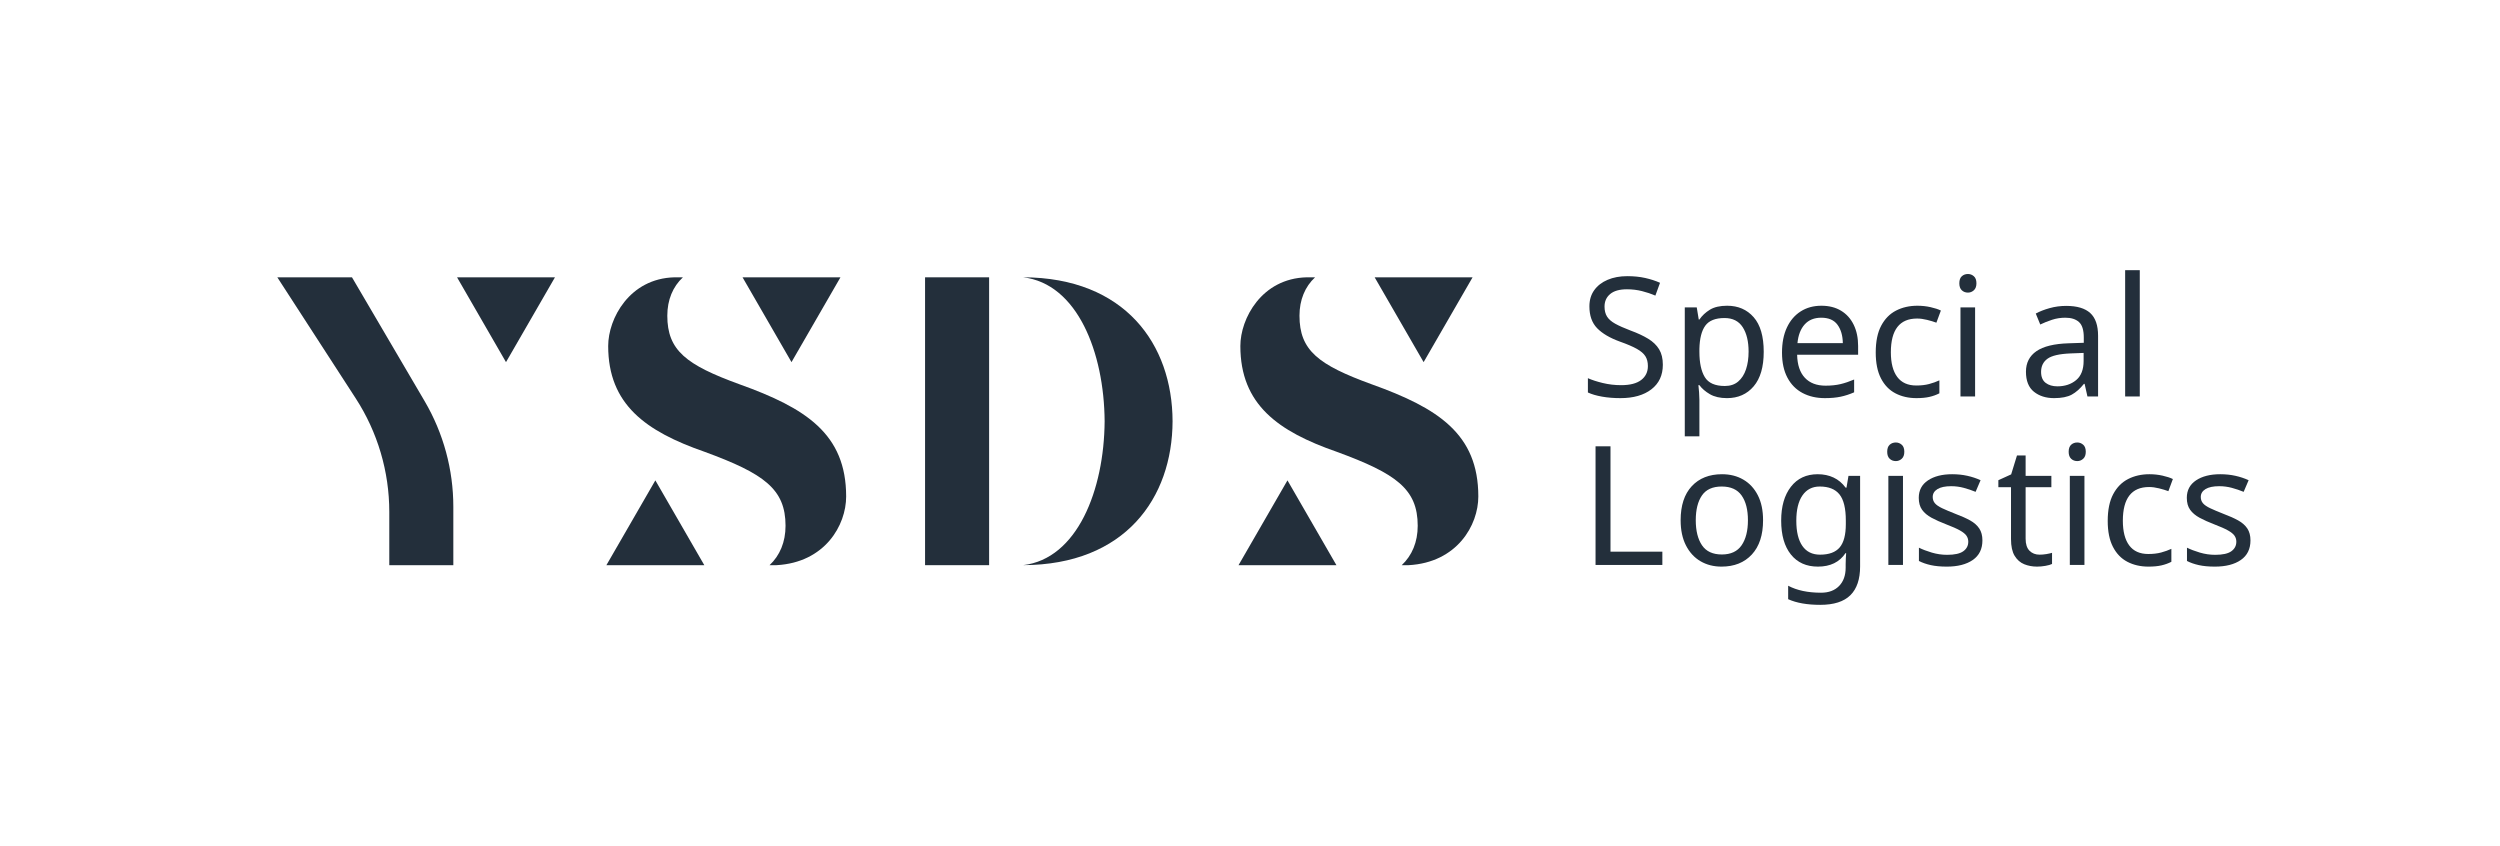
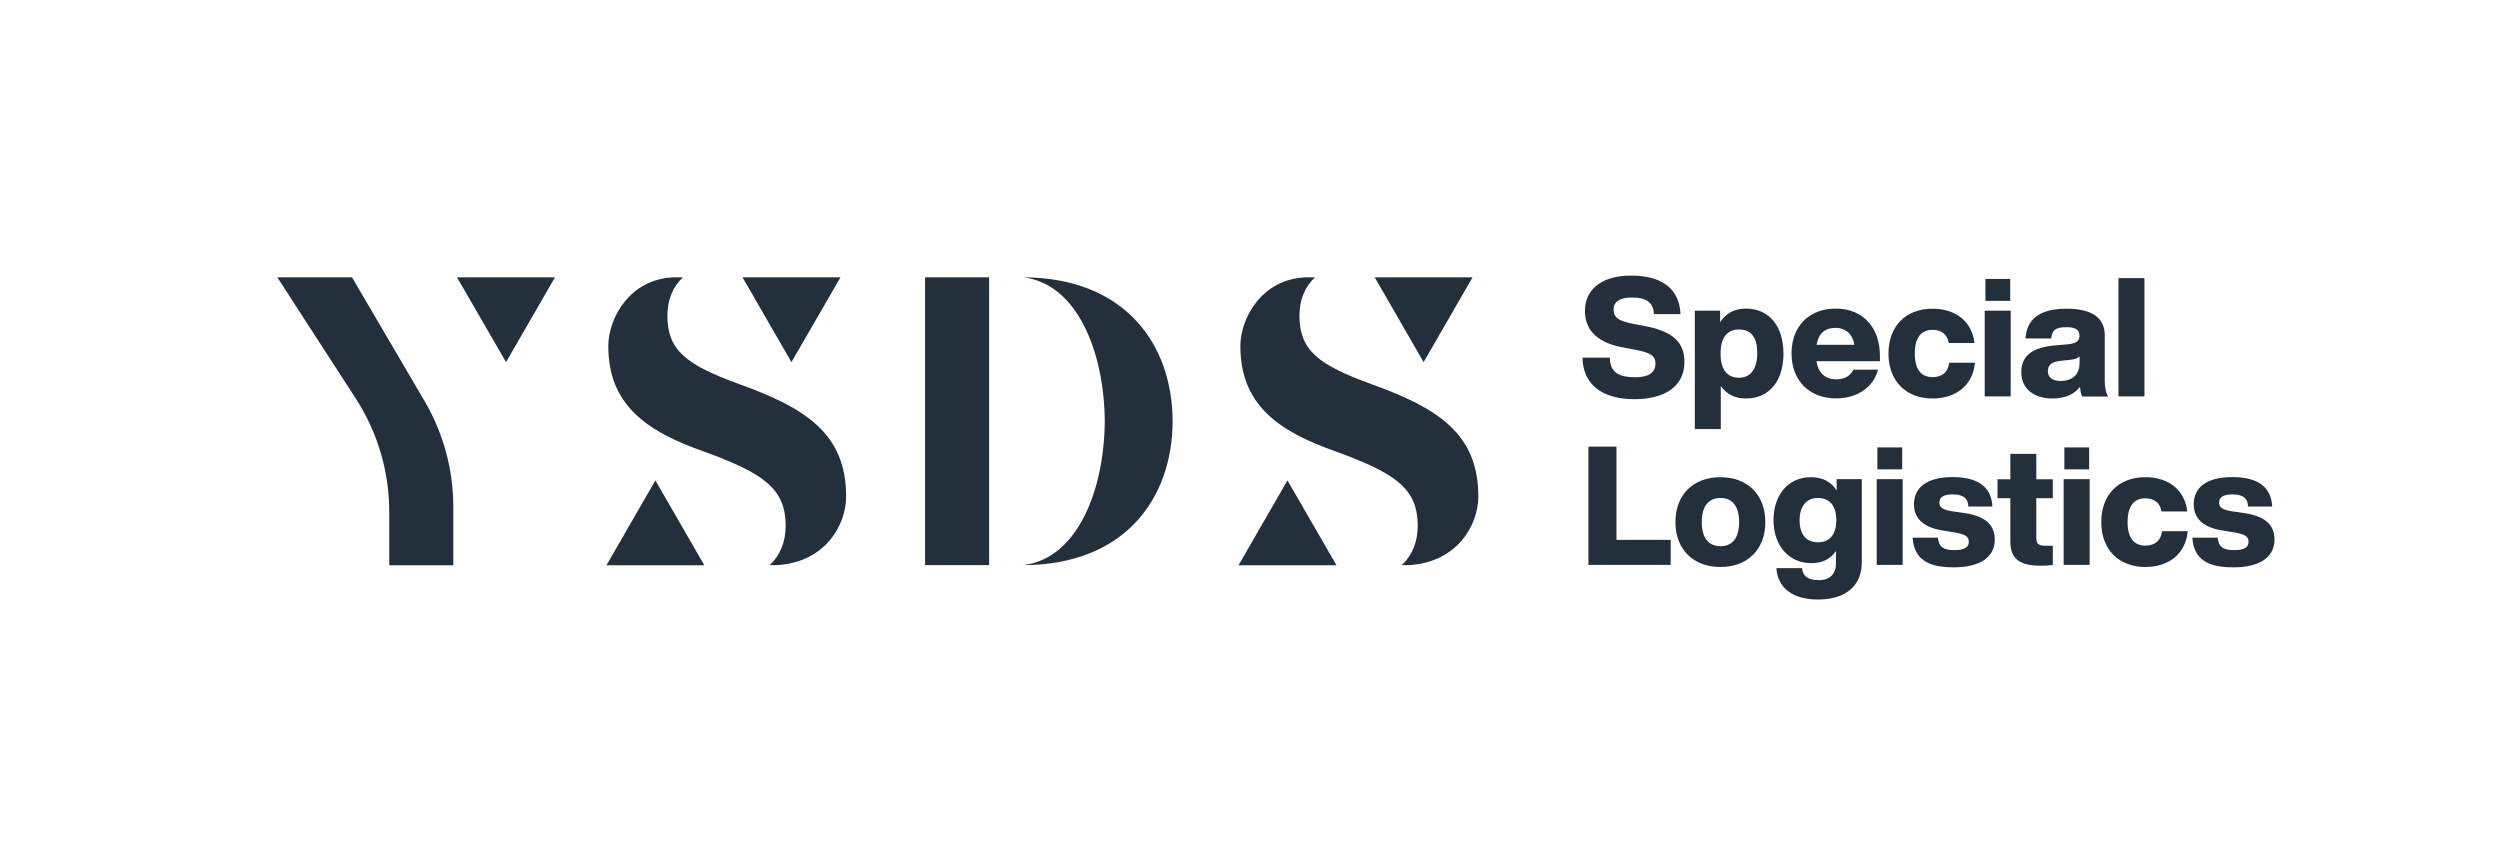
- <svg xmlns="http://www.w3.org/2000/svg" id="Layer_1" data-name="Layer 1" viewBox="0 0 2166.31 732.48">
-   <defs>
-     <style>.cls-1,.cls-2{fill:#232f3b;}.cls-2{font-size:144px;font-family:HelveticaNowDisplay-XBd, Helvetica Now Display;}.cls-3{letter-spacing:0em;}.cls-4{letter-spacing:-0.01em;}.cls-5{letter-spacing:-0.01em;}</style>
-   </defs>
-   <path class="cls-1" d="M240.3,240.3l67.94,104.88a180.85,180.85,0,0,1,29.09,98.35v46.21h55.49V439.18A180.78,180.78,0,0,0,368,347.68L305,240.3Z" />
-   <rect class="cls-1" x="801.59" y="240.3" width="55.5" height="249.44" />
-   <polygon class="cls-1" points="438.46 313.8 480.89 240.3 396.04 240.3 438.46 313.8" />
-   <path class="cls-1" d="M1016.06,365c-.2-66.53-41.11-124.45-129.55-124.72,47,5.5,70.27,65.05,70.68,124.72-.41,59.68-23.72,119.23-70.68,124.72C975,489.48,1015.86,431.55,1016.06,365Z" />
-   <path class="cls-1" d="M733.21,430.23c0-54.24-34.87-76.62-92.55-97.29-46.06-16.78-62.42-29.27-62.42-59.4,0-13.71,4.84-25.21,13.52-33.24h-7.35c-38.95,1-57.4,35.78-57.4,59.5,0,50.79,32.72,74,83.51,91.69,51.66,18.94,70.17,32.29,70.17,64.14,0,14.08-4.94,25.74-13.84,34.11h6C714.89,487.43,733.21,455.1,733.21,430.23Z" />
-   <polygon class="cls-1" points="567.88 416.25 525.45 489.75 610.3 489.75 567.88 416.25" />
-   <polygon class="cls-1" points="685.85 313.8 728.28 240.3 643.43 240.3 685.85 313.8" />
-   <path class="cls-1" d="M1281,430.23c0-54.24-34.87-76.62-92.55-97.29-46.07-16.78-62.42-29.27-62.42-59.4,0-13.71,4.84-25.21,13.51-33.24h-7.34c-39,1-57.4,35.78-57.4,59.5,0,50.79,32.71,74,83.51,91.69,51.66,18.94,70.17,32.29,70.17,64.14,0,14.08-4.94,25.74-13.84,34.11h6C1262.63,487.43,1281,455.1,1281,430.23Z" />
-   <polygon class="cls-1" points="1115.62 416.25 1073.2 489.75 1158.05 489.75 1115.62 416.25" />
-   <polygon class="cls-1" points="1233.6 313.8 1276.03 240.3 1191.17 240.3 1233.6 313.8" />
-   <text class="cls-2" transform="translate(1368.61 343.55)">Speci<tspan class="cls-3" x="380.3" y="0">a</tspan>
-     <tspan x="460.65" y="0">l</tspan>
-     <tspan class="cls-4" x="0" y="146">L</tspan>
-     <tspan x="79.78" y="146">ogi</tspan>
-     <tspan class="cls-5" x="286.7" y="146">s</tspan>
-     <tspan x="360.72" y="146">tics</tspan>
-   </text>
+ <svg xmlns="http://www.w3.org/2000/svg" version="1.1" id="Layer_1" x="0px" y="0px" viewBox="0 0 2166.3 732.5" style="enable-background:new 0 0 2166.3 732.5;" xml:space="preserve">
+   <style type="text/css">
+ 	.st0{fill:#232F3B;}
+ 	.st1{enable-background:new    ;}
+ </style>
+   <path class="st0" d="M240.3,240.3l67.9,104.9c19,29.3,29.1,63.4,29.1,98.4v46.2h55.5v-50.6c0-32.2-8.6-63.8-24.8-91.5l-63-107.4  H240.3z" />
+   <rect x="801.6" y="240.3" class="st0" width="55.5" height="249.4" />
+   <polygon class="st0" points="438.5,313.8 480.9,240.3 396,240.3 " />
+   <path class="st0" d="M1016.1,365c-0.2-66.5-41.1-124.4-129.5-124.7c47,5.5,70.3,65.1,70.7,124.7c-0.4,59.7-23.7,119.2-70.7,124.7  C975,489.5,1015.9,431.6,1016.1,365z" />
+   <path class="st0" d="M733.2,430.2c0-54.2-34.9-76.6-92.5-97.3c-46.1-16.8-62.4-29.3-62.4-59.4c0-13.7,4.8-25.2,13.5-33.2h-7.3  c-39,1-57.4,35.8-57.4,59.5c0,50.8,32.7,74,83.5,91.7c51.7,18.9,70.2,32.3,70.2,64.1c0,14.1-4.9,25.7-13.8,34.1h6  C714.9,487.4,733.2,455.1,733.2,430.2z" />
+   <polygon class="st0" points="567.9,416.3 525.5,489.8 610.3,489.8 " />
+   <polygon class="st0" points="685.8,313.8 728.3,240.3 643.4,240.3 " />
+   <path class="st0" d="M1281,430.2c0-54.2-34.9-76.6-92.6-97.3c-46.1-16.8-62.4-29.3-62.4-59.4c0-13.7,4.8-25.2,13.5-33.2h-7.3  c-39,1-57.4,35.8-57.4,59.5c0,50.8,32.7,74,83.5,91.7c51.7,18.9,70.2,32.3,70.2,64.1c0,14.1-4.9,25.7-13.8,34.1h6  C1262.6,487.4,1281,455.1,1281,430.2z" />
+   <polygon class="st0" points="1115.6,416.3 1073.2,489.8 1158.1,489.8 " />
+   <polygon class="st0" points="1233.6,313.8 1276,240.3 1191.2,240.3 " />
+   <g class="st1">
+     <path class="st0" d="M1371.3,309.9h23.6c0.3,14,9.5,17,22.2,17c11.5,0,17.4-4.2,17.4-11.8c0-6.9-4.3-9.6-18.4-12.2l-8.4-1.6   c-21.6-3.7-34.3-13.5-34.3-32.1c0-17.4,13.2-30.4,40-30.4c27.9,0,41.9,12.4,42.8,33.4h-23c-0.6-9.5-5.6-14.4-19.3-14.4   c-10.7,0-15.7,3.9-15.7,10.4c0,7.2,4.8,10.1,17.4,12.5l8.6,1.6c24.6,4.5,35.4,13.8,35.4,31.2c0,21.6-17.3,32.4-43.5,32.4   C1387,345.9,1371.5,332,1371.3,309.9z" />
+     <path class="st0" d="M1545.4,306.4c0,23.6-12.2,38.9-32.4,38.9c-10.1,0-17.1-4-21.9-10.8v37.3h-22.5V269.2h21.9v9.9   c4.8-7.2,12-11.7,22.5-11.7C1533.2,267.5,1545.4,282.8,1545.4,306.4z M1522.7,305.8c0-14.1-5.9-20.3-15.8-20.3   c-10.1,0-16,6.8-16,20.9c0,14.1,5.9,20.9,16,20.9C1516.8,327.3,1522.7,319.9,1522.7,305.8z" />
+     <path class="st0" d="M1629,313h-55c1.6,10.7,8.2,15.7,17,15.7c7.5,0,12.4-3,15-8.4h21.3c-4,15.7-18.4,24.9-36.3,24.9   c-23,0-38.6-15.3-38.6-38.9c0-23.5,15.1-38.9,38.3-38.9s38.3,16,38.3,41V313z M1574.1,298.8h32.8c-1.6-9.2-7.5-14.7-16.6-14.7   C1582.2,284.1,1575.8,288.4,1574.1,298.8z" />
+     <path class="st0" d="M1636.4,306.4c0-23.6,14.8-38.9,38.2-38.9c20.4,0,34.3,11.4,36.3,29.7h-22.3c-1.3-7.9-6.8-11.4-14-11.4   c-9.5,0-15.4,6.3-15.4,20.6s6,20.4,15.4,20.4c7.5,0,13.4-3.7,14.4-12.5h22.3c-1.6,19.2-16.1,31-36.7,31   C1651.4,345.3,1636.4,330,1636.4,306.4z" />
+     <path class="st0" d="M1719.8,269.2h22.5v74.3h-22.5V269.2z M1720.4,241.7h21.5v19h-21.5V241.7z" />
+   </g>
+   <g class="st1">
+     <path class="st0" d="M1804.3,343.6c-1-1.9-1.7-5-1.9-8.4c-4.8,6.3-12.8,10.1-23.8,10.1c-15.6,0-27.1-7.9-27.1-22.8   c0-12.8,7.6-21.3,29.1-23.2l11.7-1c6.3-0.7,9.6-2.6,9.6-7.3c0-4.5-2.4-7.5-11.4-7.5c-8.8,0-12.4,2.2-13.1,9.8h-22.3   c1.2-16.4,11.7-25.8,35.6-25.8c23.3,0,33.1,8.8,33.1,22.9v39.5c0,5.5,1,10.8,3,13.7H1804.3z M1802,314.3v-5.5   c-1.6,1.7-4,2.4-7.5,2.9l-9.2,1c-7.6,0.9-10.8,3.7-10.8,8.9s3.9,8.5,10.9,8.5C1794.1,330.2,1802,326,1802,314.3z" />
+   </g>
+   <g class="st1">
+     <path class="st0" d="M1835.7,241h22.5v102.5h-22.5V241z" />
+   </g>
+   <g class="st1">
+     <path class="st0" d="M1447.7,467.8v21.7h-71.3V387h24.3v80.8H1447.7z" />
+   </g>
+   <g class="st1">
+     <path class="st0" d="M1451.8,452.4c0-23.6,15.3-38.9,39-38.9c23.6,0,38.9,15.3,38.9,38.9s-15.3,38.9-38.9,38.9   C1467.1,491.3,1451.8,476,1451.8,452.4z M1507,452.4c0-14.1-6.2-20.9-16.1-20.9c-10.1,0-16.3,6.8-16.3,20.9   c0,14.1,6.2,20.9,16.3,20.9C1500.8,473.3,1507,466.5,1507,452.4z" />
+     <path class="st0" d="M1613.3,415.2v72c0,20-13.5,32.3-38,32.3c-23.2,0-35.1-11.2-36-27.2h22.2c0.6,6.9,5.3,10.4,14.3,10.4   c10.1,0,15.1-5.5,15.1-14.5v-10.7c-4.5,6.5-11.2,10.5-21.3,10.5c-19.7,0-32.8-15.4-32.8-37.3c0-22,12.7-37.2,32.4-37.2   c10.7,0,17.9,4.5,22.3,11.5v-9.8H1613.3z M1591.2,450.7c0-12.5-5.9-19.2-16-19.2c-9.9,0-15.8,7.2-15.8,19.4c0,12.4,5.9,19,15.8,19   C1585.3,470,1591.2,463.2,1591.2,450.7z" />
+     <path class="st0" d="M1626.2,415.2h22.5v74.3h-22.5V415.2z M1626.8,387.7h21.5v19h-21.5V387.7z" />
+   </g>
+   <g class="st1">
+     <path class="st0" d="M1657.3,465.9h21.9c0.9,8.1,4.9,10.8,14.3,10.8c9.1,0,12.5-2.7,12.5-7.2s-2.7-6.6-12.8-8.2l-9.6-1.6   c-15.7-2.4-25.1-9.5-25.1-22.8c0-14.8,11.7-23.5,33.4-23.5c25.1,0,33.8,10.9,34.6,25.5h-20.9c-0.3-8.1-5.6-10.5-13.7-10.5   c-8.1,0-11.4,2.7-11.4,7.1c0,4.5,3.6,6.3,10.8,7.5l11.1,1.6c17.6,2.7,26.1,9.8,26.1,23c0,15.4-13.1,24-35.4,24   C1670.3,491.7,1658.6,484.4,1657.3,465.9z" />
+   </g>
+   <g class="st1">
+     <path class="st0" d="M1764.5,431.7v34.7c0,5.5,2.7,6.5,8.5,6.5h5.8v16.7c-3.5,0.4-7.1,0.6-10.4,0.6c-18.6,0-26.4-6-26.4-21.3v-37.2   h-11.1v-16.4h11.1v-22h22.5v22h14.3v16.4H1764.5z" />
+     <path class="st0" d="M1788.2,415.2h22.5v74.3h-22.5V415.2z M1788.8,387.7h21.5v19h-21.5V387.7z" />
+     <path class="st0" d="M1820.8,452.4c0-23.6,14.8-38.9,38.2-38.9c20.4,0,34.3,11.4,36.3,29.7h-22.3c-1.3-7.9-6.8-11.4-14-11.4   c-9.5,0-15.4,6.3-15.4,20.6s6,20.4,15.4,20.4c7.5,0,13.4-3.7,14.4-12.5h22.3c-1.6,19.2-16.1,31-36.7,31   C1835.7,491.3,1820.8,476,1820.8,452.4z" />
+     <path class="st0" d="M1899.7,465.9h21.9c0.9,8.1,4.9,10.8,14.3,10.8c9.1,0,12.5-2.7,12.5-7.2s-2.7-6.6-12.8-8.2l-9.6-1.6   c-15.7-2.4-25.1-9.5-25.1-22.8c0-14.8,11.7-23.5,33.4-23.5c25.1,0,33.8,10.9,34.6,25.5h-20.9c-0.3-8.1-5.6-10.5-13.7-10.5   c-8.1,0-11.4,2.7-11.4,7.1c0,4.5,3.6,6.3,10.8,7.5l11.1,1.6c17.6,2.7,26.1,9.8,26.1,23c0,15.4-13.1,24-35.4,24   C1912.6,491.7,1901,484.4,1899.7,465.9z" />
+   </g>
</svg>
